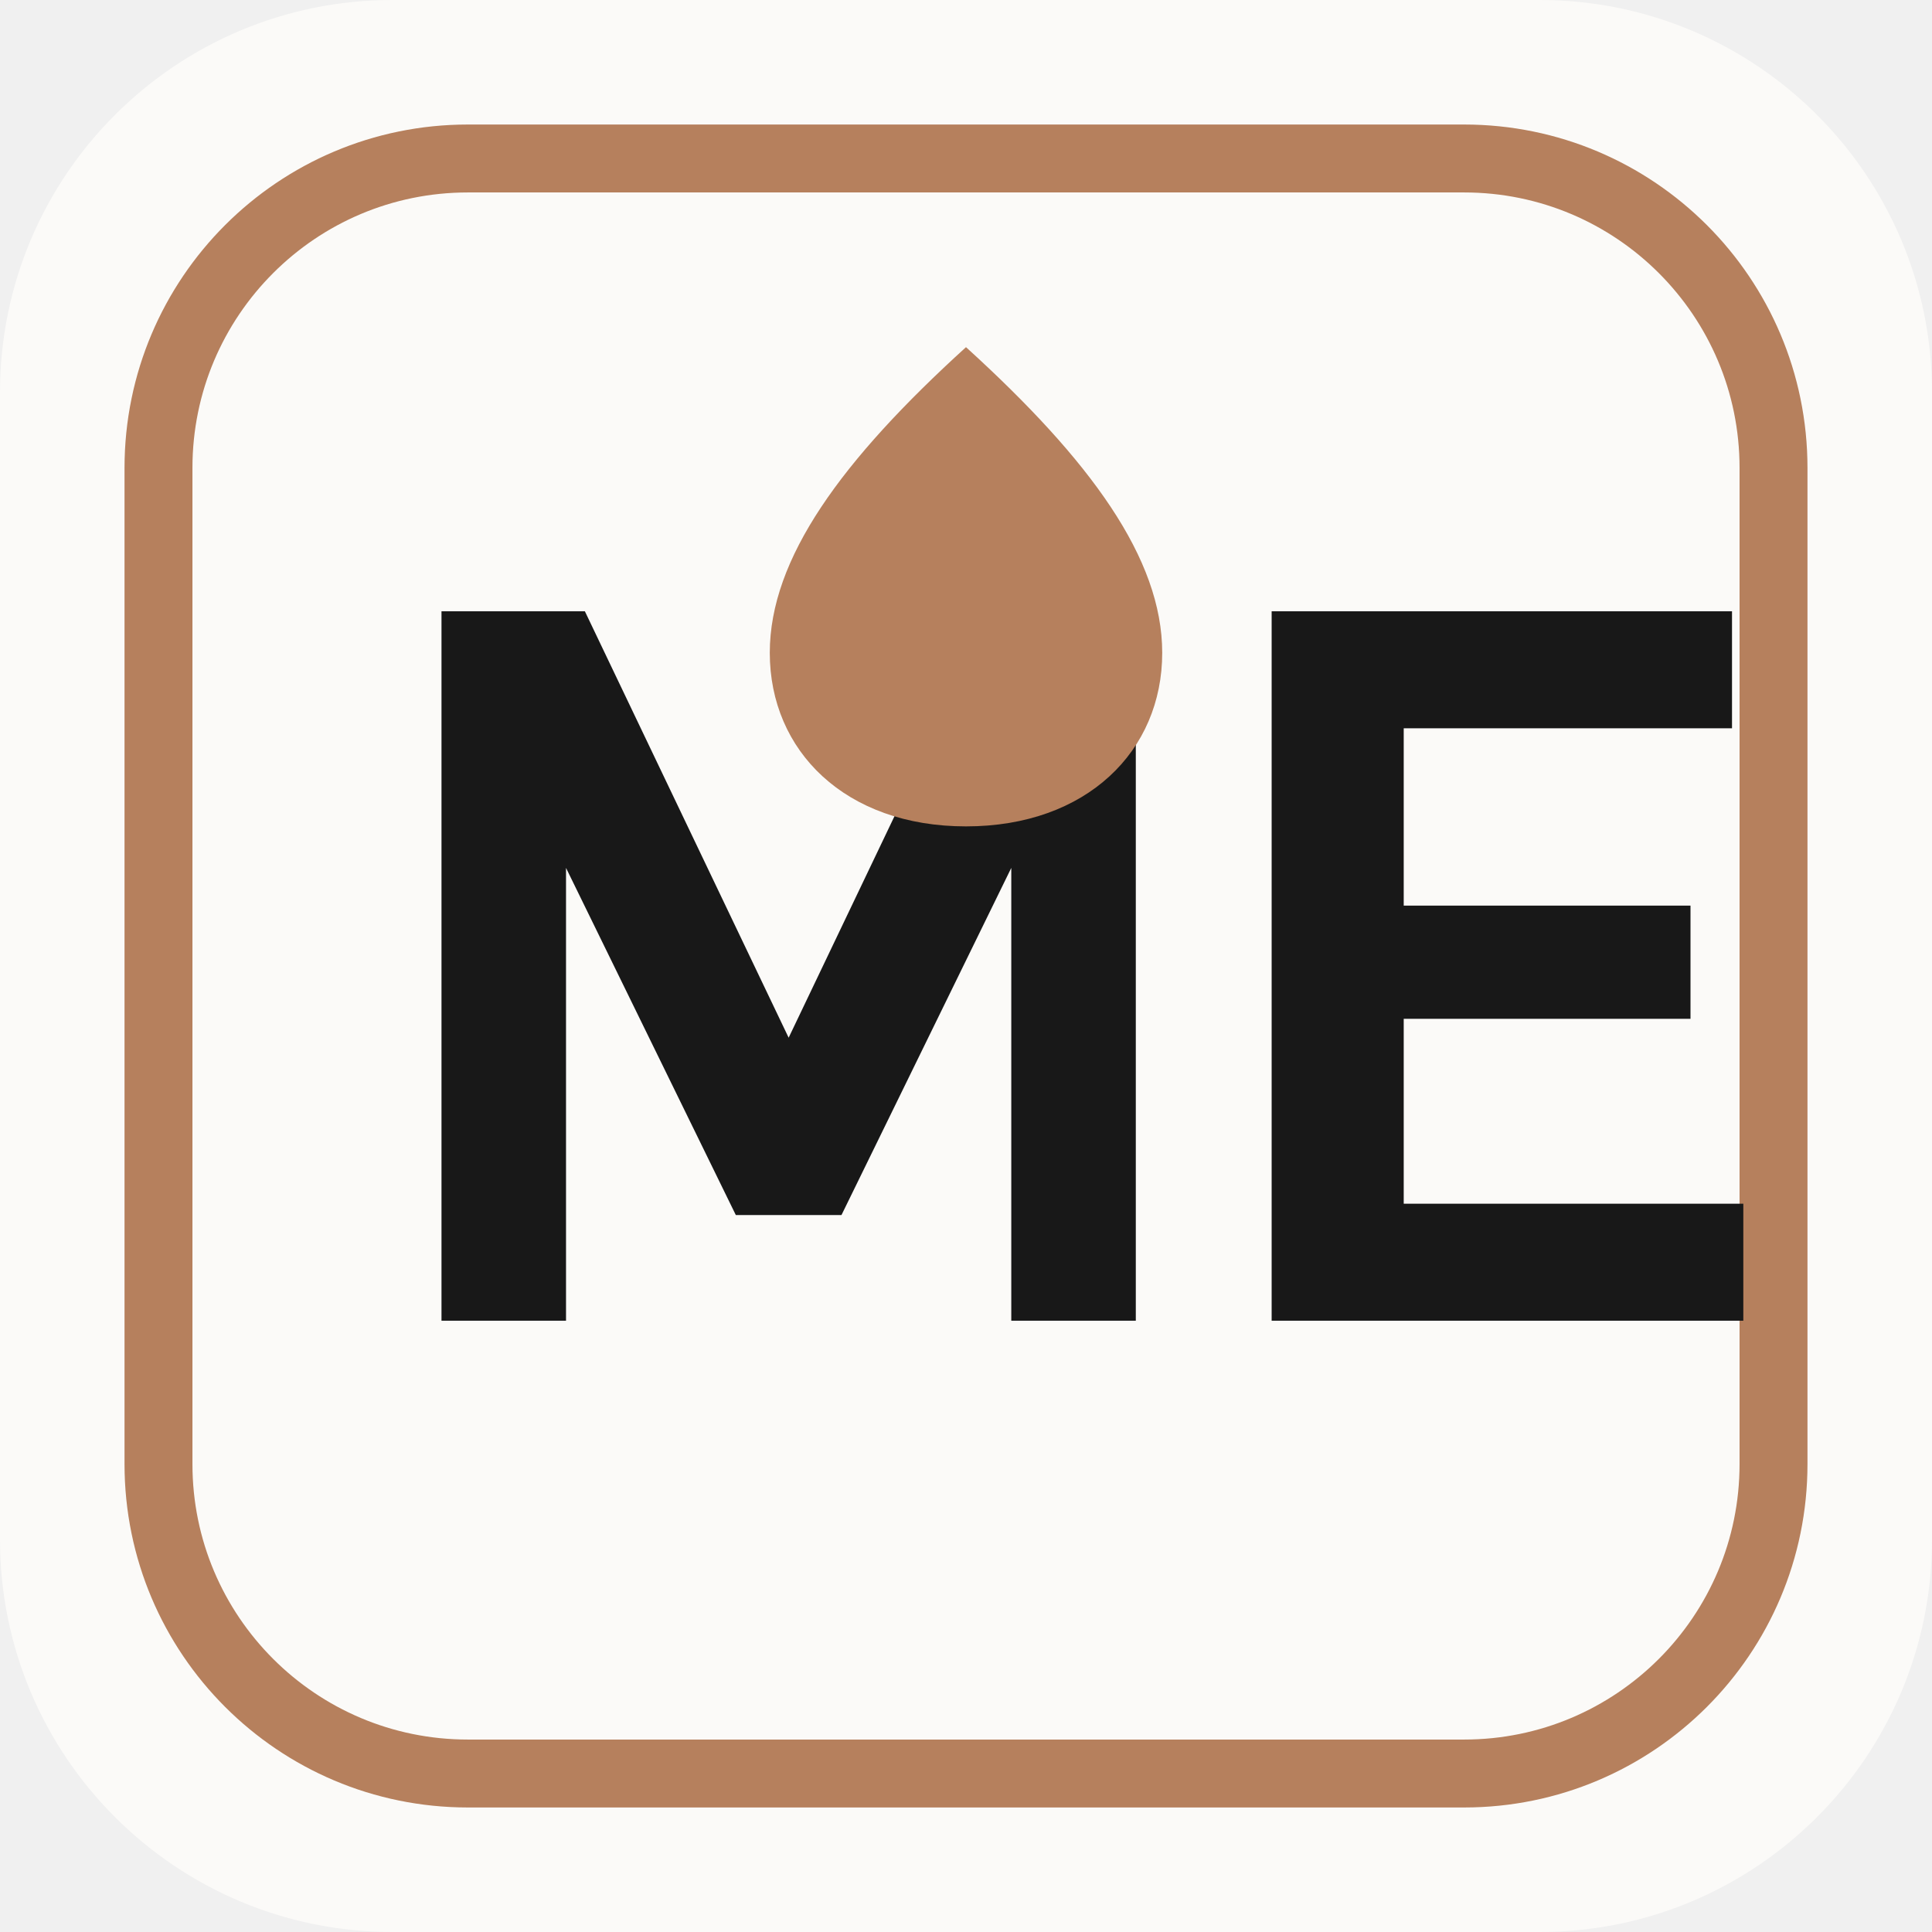
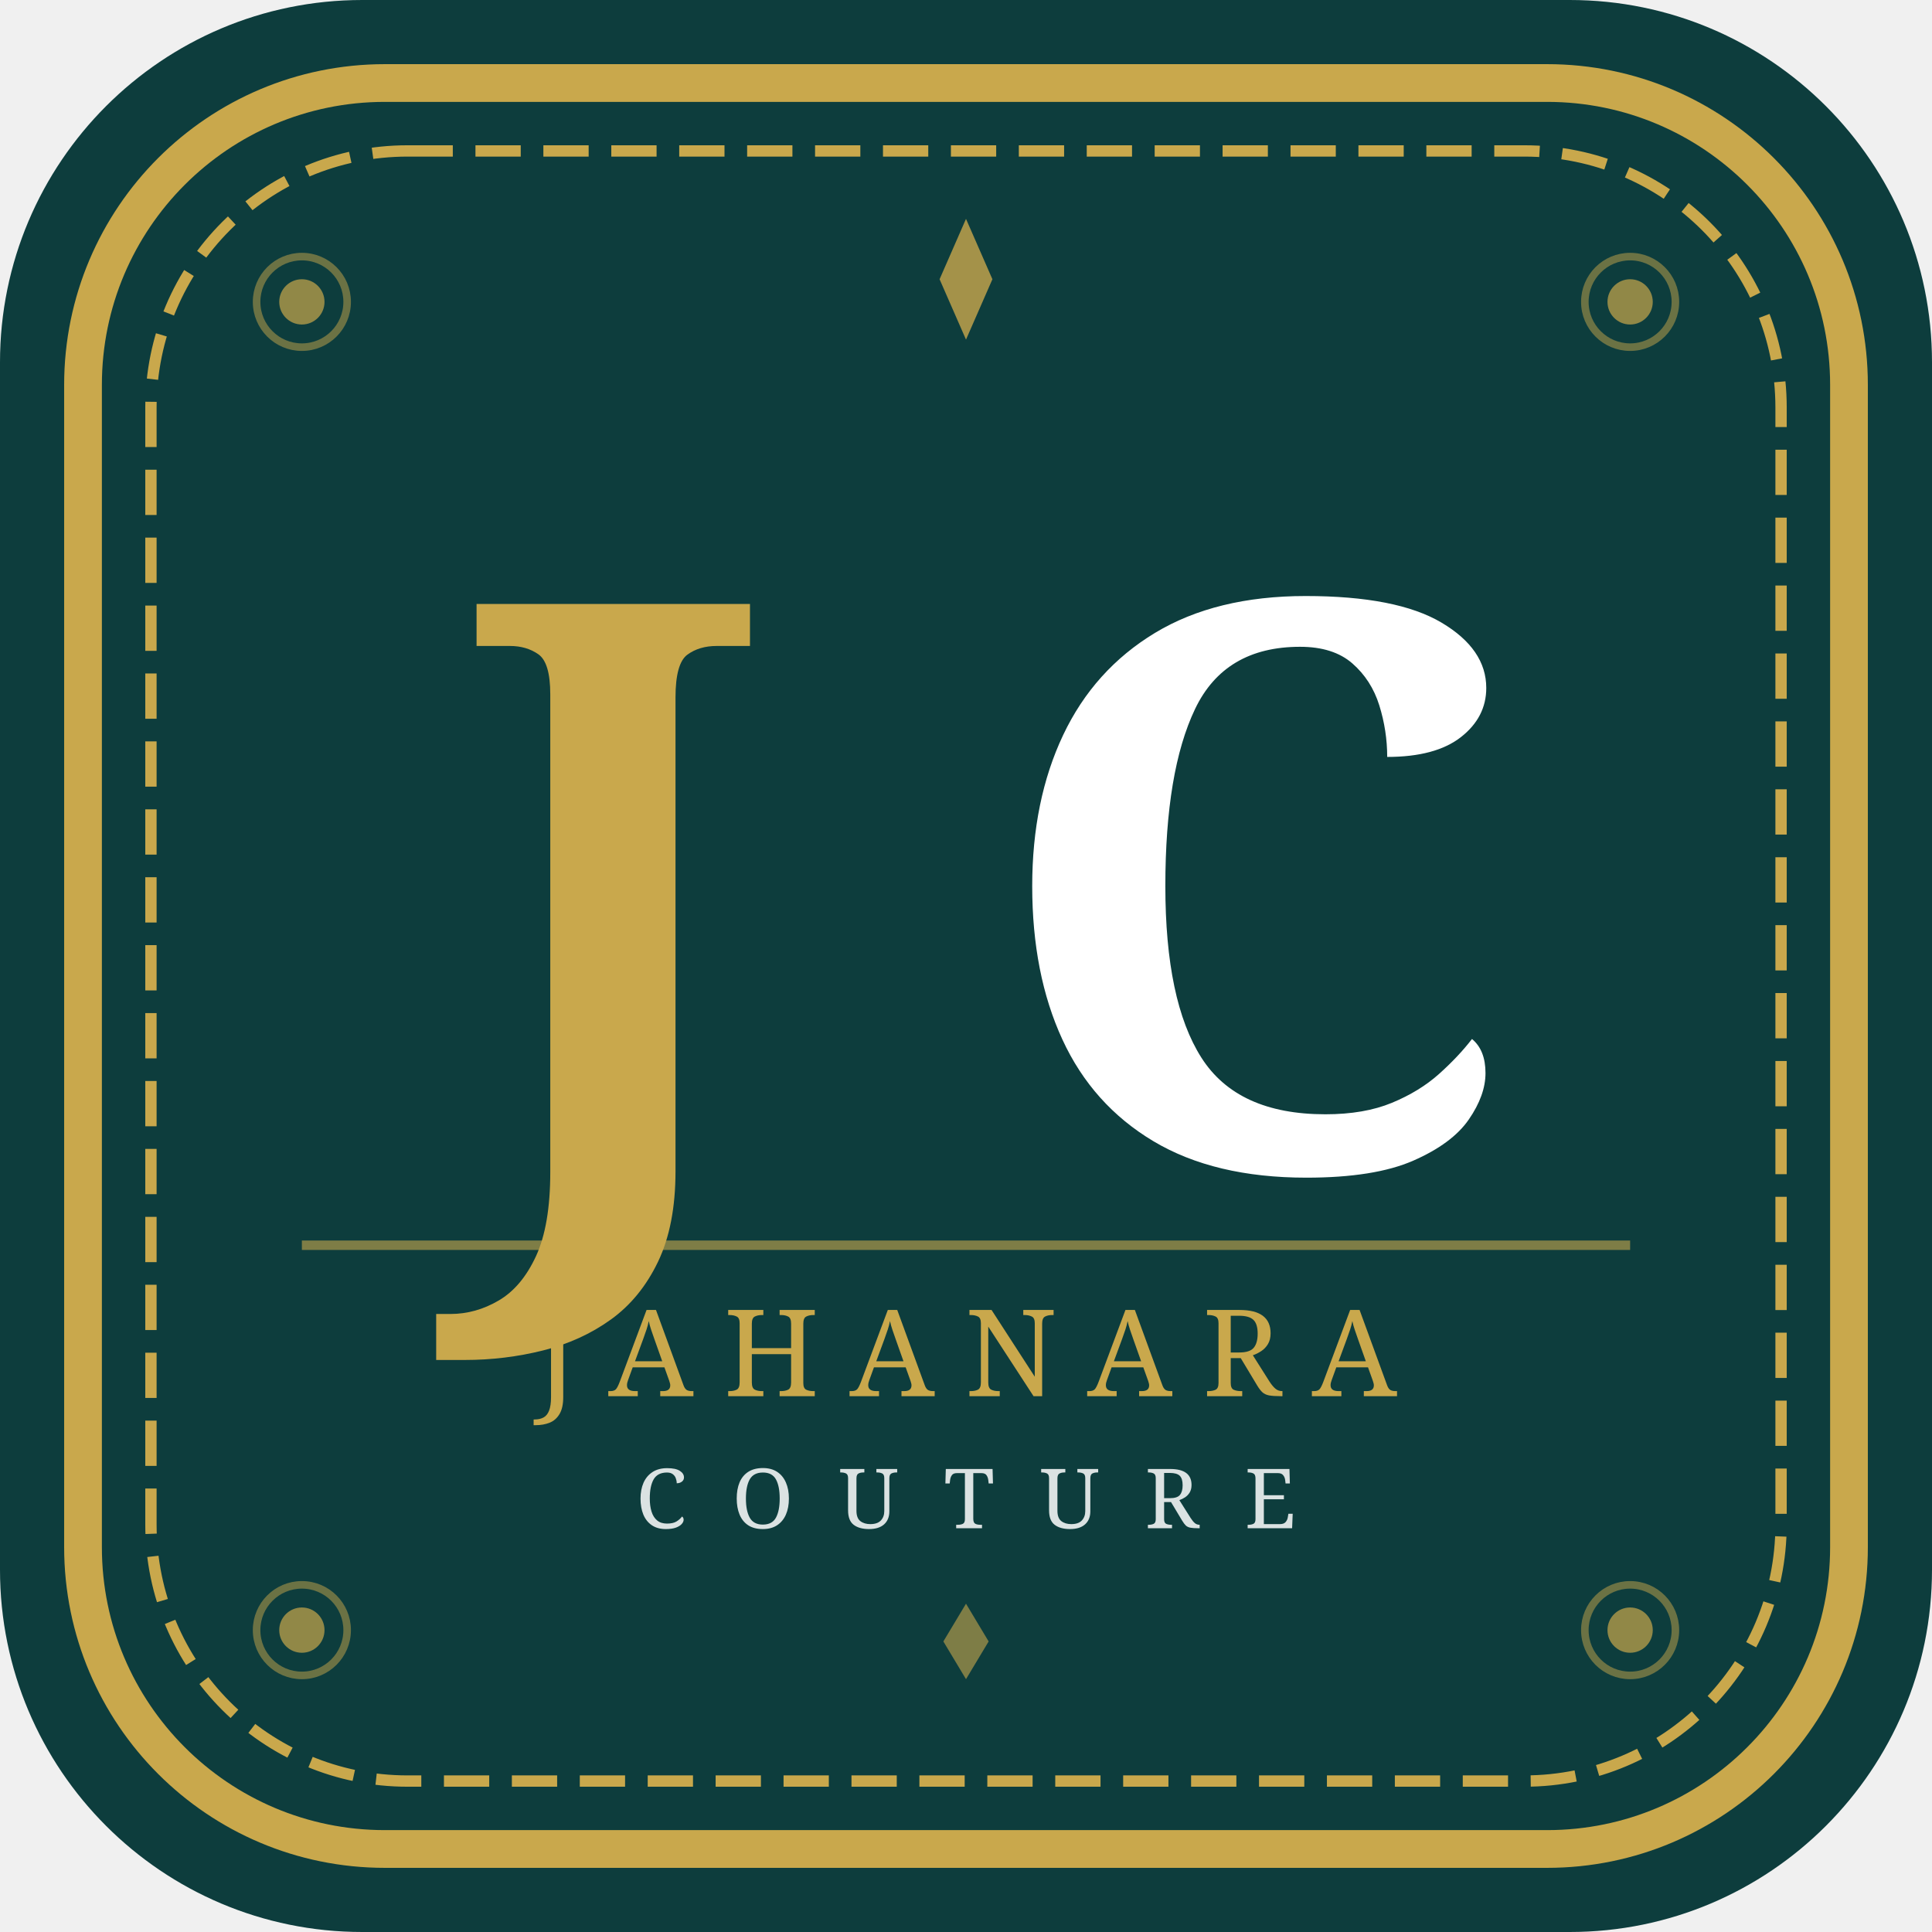
<svg xmlns="http://www.w3.org/2000/svg" viewBox="0 0 512 512">
-   <rect width="512" height="512" rx="104" fill="#fbfaf8" />
-   <rect x="42" y="42" width="428" height="428" rx="82" fill="none" stroke="#b6805d" stroke-width="18" />
-   <path fill="#181818" d="M117 350V162h38l54 113 54-113h38v188h-33V230l-45 92h-28l-45-92v120h-33Zm220 0V162h122v31h-87v47h76v30h-76v49h90v31H337Z" />
-   <path fill="#b6805d" d="M256 92c33 30 52 56 52 81 0 26-20 46-52 46s-52-20-52-46c0-25 19-51 52-81Z" />
+   <rect width="512" height="512" rx="96" fill="#0d3d3d" />
+   <rect x="22" y="22" width="468" height="468" rx="80" fill="none" stroke="#C9A84C" stroke-width="10" />
+   <rect x="40" y="40" width="432" height="432" rx="68" fill="none" stroke="#C9A84C" stroke-width="3" stroke-dasharray="12 6" />
+   <circle cx="80" cy="80" r="6" fill="#C9A84C" opacity="0.7" />
+   <circle cx="80" cy="80" r="12" fill="none" stroke="#C9A84C" stroke-width="2" opacity="0.5" />
+   <circle cx="432" cy="80" r="6" fill="#C9A84C" opacity="0.7" />
+   <circle cx="432" cy="80" r="12" fill="none" stroke="#C9A84C" stroke-width="2" opacity="0.5" />
+   <circle cx="80" cy="432" r="6" fill="#C9A84C" opacity="0.7" />
+   <circle cx="80" cy="432" r="12" fill="none" stroke="#C9A84C" stroke-width="2" opacity="0.5" />
+   <circle cx="432" cy="432" r="6" fill="#C9A84C" opacity="0.7" />
+   <circle cx="432" cy="432" r="12" fill="none" stroke="#C9A84C" stroke-width="2" opacity="0.5" />
+   <polygon points="256,58 263,74 256,90 249,74" fill="#C9A84C" opacity="0.8" />
+   <text x="120" y="310" font-family="Georgia, serif" font-size="210" font-weight="bold" fill="#C9A84C" letter-spacing="-8">J</text>
+   <text x="262" y="310" font-family="Georgia, serif" font-size="210" font-weight="bold" fill="#ffffff" letter-spacing="-8">C</text>
+   <line x1="80" y1="330" x2="432" y2="330" stroke="#C9A84C" stroke-width="2.5" opacity="0.6" />
+   <text x="256" y="370" font-family="Georgia, serif" font-size="32" font-weight="normal" fill="#C9A84C" text-anchor="middle" letter-spacing="8">JAHANARA</text>
+   <text x="256" y="405" font-family="Georgia, serif" font-size="22" font-weight="normal" fill="#ffffff" text-anchor="middle" letter-spacing="12" opacity="0.85">COUTURE</text>
+   <polygon points="256,425 262,435 256,445 250,435" fill="#C9A84C" opacity="0.6" />
</svg>
